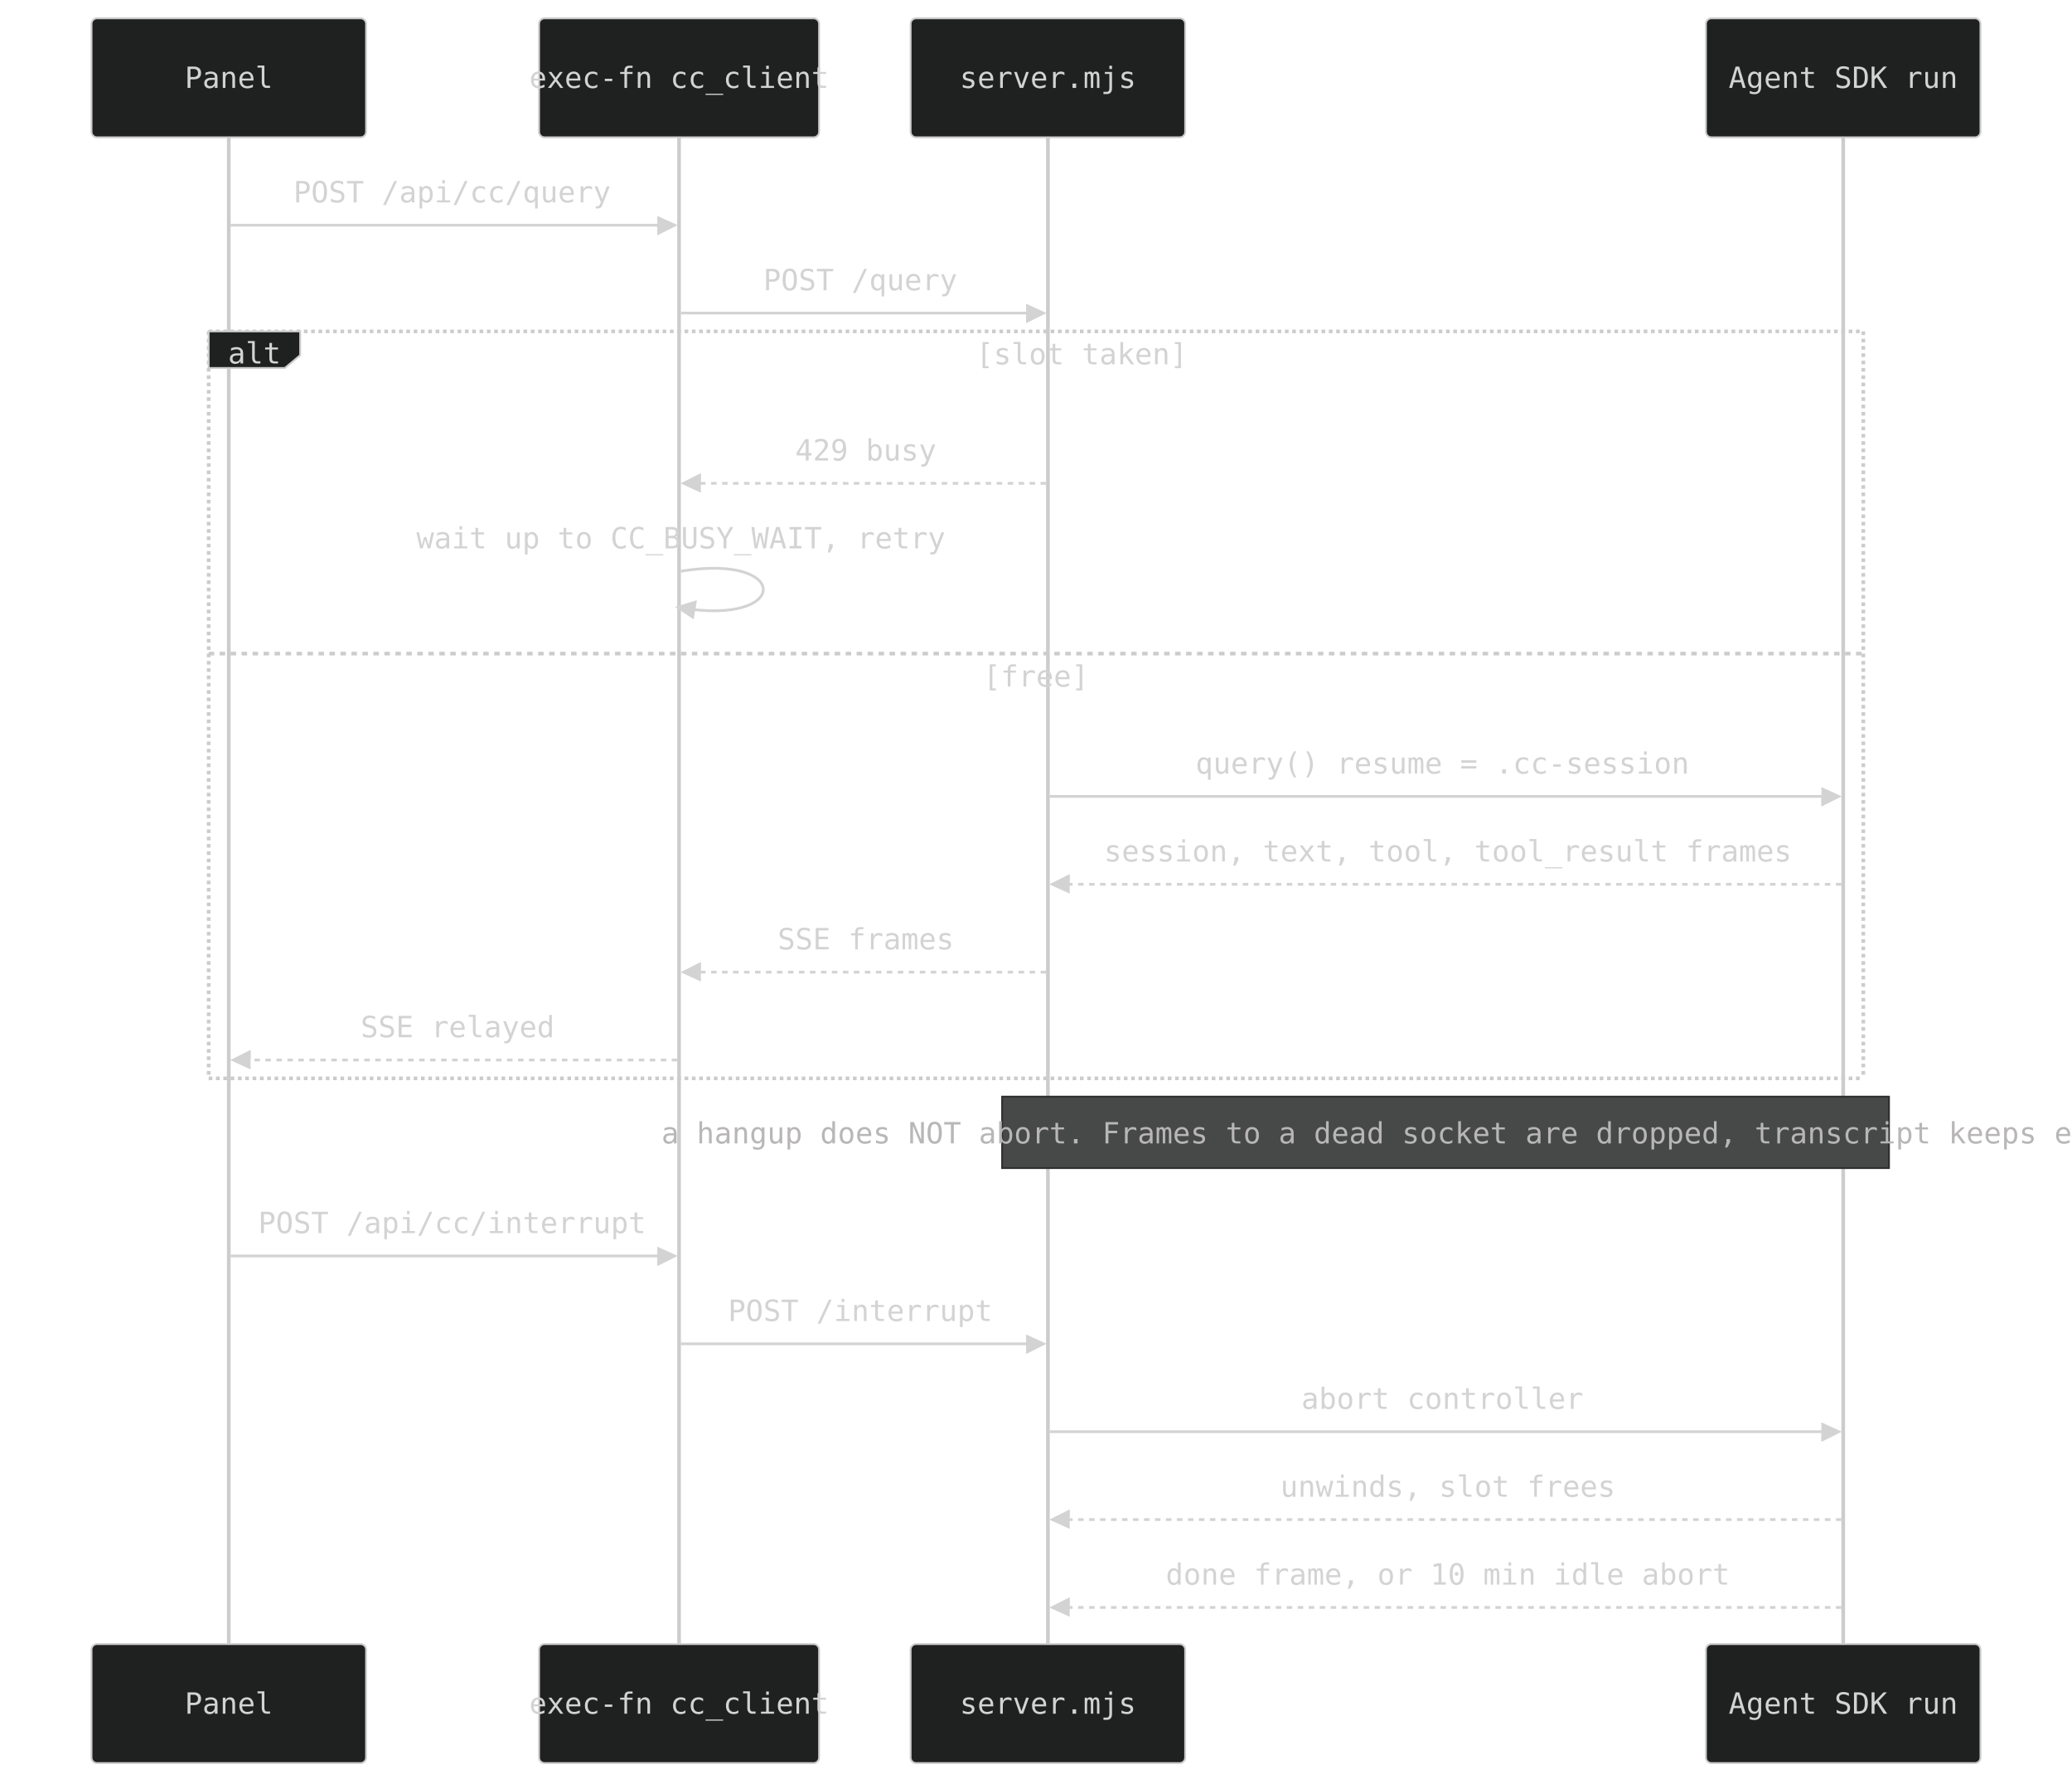
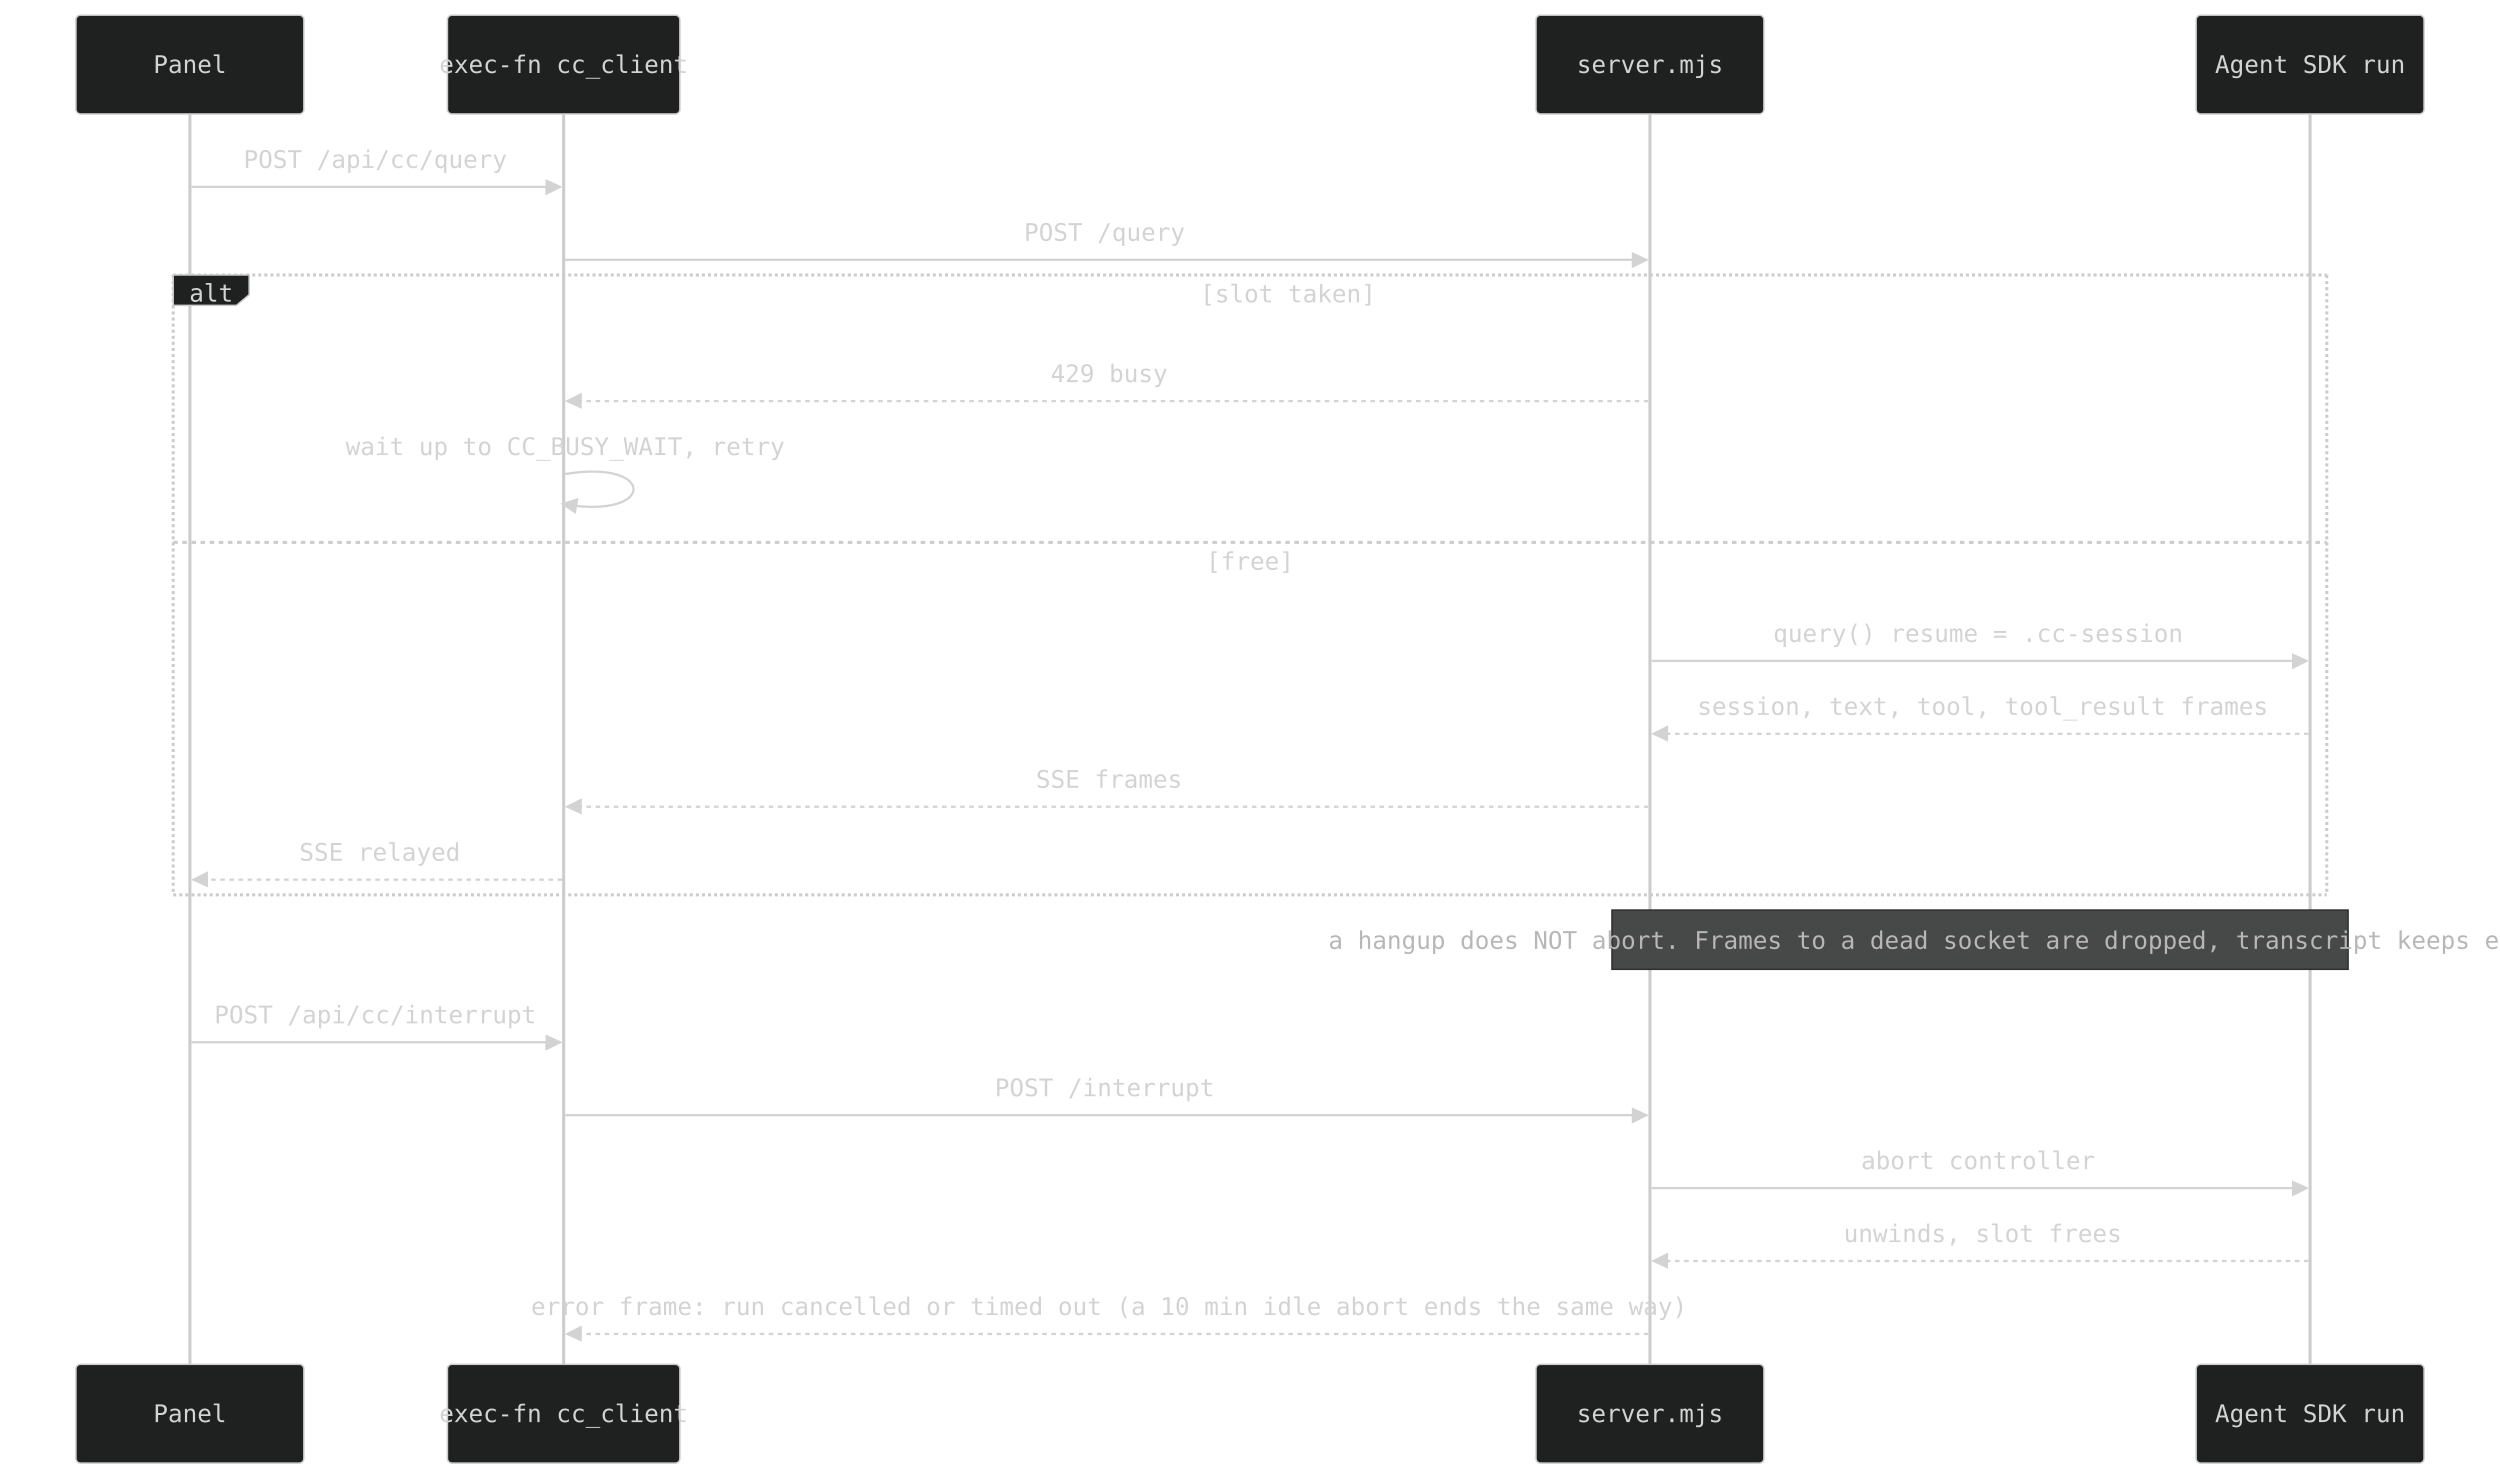
- <svg xmlns="http://www.w3.org/2000/svg" aria-roledescription="sequence" role="graphics-document document" viewBox="-50 -10 1132 974" style="max-width: 1132px;" width="100%" id="mlifecycle">
+ <svg xmlns="http://www.w3.org/2000/svg" aria-roledescription="sequence" role="graphics-document document" viewBox="-50 -10 1645.5 974" style="max-width: 1645.5px;" width="100%" id="mlifecycle">
  <g>
-     <rect class="actor actor-bottom" ry="3" rx="3" name="K" height="65" width="150" stroke="#666" fill="#eaeaea" y="888" x="882" />
-     <text style="text-anchor: middle; font-size: 16px; font-weight: 400;" class="actor actor-box" alignment-baseline="central" dominant-baseline="central" y="920.5" x="957">
-       <tspan dy="0" x="957">Agent SDK run</tspan>
+     <rect class="actor actor-bottom" ry="3" rx="3" name="K" height="65" width="150" stroke="#666" fill="#eaeaea" y="888" x="1395.5" />
+     <text style="text-anchor: middle; font-size: 16px; font-weight: 400;" class="actor actor-box" alignment-baseline="central" dominant-baseline="central" y="920.5" x="1470.5">
+       <tspan dy="0" x="1470.5">Agent SDK run</tspan>
    </text>
  </g>
  <g>
-     <rect class="actor actor-bottom" ry="3" rx="3" name="S" height="65" width="150" stroke="#666" fill="#eaeaea" y="888" x="447.5" />
-     <text style="text-anchor: middle; font-size: 16px; font-weight: 400;" class="actor actor-box" alignment-baseline="central" dominant-baseline="central" y="920.5" x="522.5">
-       <tspan dy="0" x="522.5">server.mjs</tspan>
+     <rect class="actor actor-bottom" ry="3" rx="3" name="S" height="65" width="150" stroke="#666" fill="#eaeaea" y="888" x="961" />
+     <text style="text-anchor: middle; font-size: 16px; font-weight: 400;" class="actor actor-box" alignment-baseline="central" dominant-baseline="central" y="920.5" x="1036">
+       <tspan dy="0" x="1036">server.mjs</tspan>
    </text>
  </g>
  <g>
    <rect class="actor actor-bottom" ry="3" rx="3" name="A" height="65" width="153" stroke="#666" fill="#eaeaea" y="888" x="244.5" />
    <text style="text-anchor: middle; font-size: 16px; font-weight: 400;" class="actor actor-box" alignment-baseline="central" dominant-baseline="central" y="920.5" x="321">
      <tspan dy="0" x="321">exec-fn cc_client</tspan>
    </text>
  </g>
  <g>
    <rect class="actor actor-bottom" ry="3" rx="3" name="P" height="65" width="150" stroke="#666" fill="#eaeaea" y="888" x="0" />
    <text style="text-anchor: middle; font-size: 16px; font-weight: 400;" class="actor actor-box" alignment-baseline="central" dominant-baseline="central" y="920.5" x="75">
      <tspan dy="0" x="75">Panel</tspan>
    </text>
  </g>
  <g>
-     <line name="K" stroke="#999" stroke-width="0.5px" class="actor-line 200" y2="888" x2="957" y1="65" x1="957" id="actor3" />
+     <line name="K" stroke="#999" stroke-width="0.5px" class="actor-line 200" y2="888" x2="1470.5" y1="65" x1="1470.5" id="actor3" />
    <g id="root-3">
-       <rect class="actor actor-top" ry="3" rx="3" name="K" height="65" width="150" stroke="#666" fill="#eaeaea" y="0" x="882" />
-       <text style="text-anchor: middle; font-size: 16px; font-weight: 400;" class="actor actor-box" alignment-baseline="central" dominant-baseline="central" y="32.5" x="957">
-         <tspan dy="0" x="957">Agent SDK run</tspan>
+       <rect class="actor actor-top" ry="3" rx="3" name="K" height="65" width="150" stroke="#666" fill="#eaeaea" y="0" x="1395.5" />
+       <text style="text-anchor: middle; font-size: 16px; font-weight: 400;" class="actor actor-box" alignment-baseline="central" dominant-baseline="central" y="32.5" x="1470.5">
+         <tspan dy="0" x="1470.5">Agent SDK run</tspan>
      </text>
    </g>
  </g>
  <g>
-     <line name="S" stroke="#999" stroke-width="0.5px" class="actor-line 200" y2="888" x2="522.5" y1="65" x1="522.5" id="actor2" />
+     <line name="S" stroke="#999" stroke-width="0.5px" class="actor-line 200" y2="888" x2="1036" y1="65" x1="1036" id="actor2" />
    <g id="root-2">
-       <rect class="actor actor-top" ry="3" rx="3" name="S" height="65" width="150" stroke="#666" fill="#eaeaea" y="0" x="447.5" />
-       <text style="text-anchor: middle; font-size: 16px; font-weight: 400;" class="actor actor-box" alignment-baseline="central" dominant-baseline="central" y="32.5" x="522.5">
-         <tspan dy="0" x="522.5">server.mjs</tspan>
+       <rect class="actor actor-top" ry="3" rx="3" name="S" height="65" width="150" stroke="#666" fill="#eaeaea" y="0" x="961" />
+       <text style="text-anchor: middle; font-size: 16px; font-weight: 400;" class="actor actor-box" alignment-baseline="central" dominant-baseline="central" y="32.5" x="1036">
+         <tspan dy="0" x="1036">server.mjs</tspan>
      </text>
    </g>
  </g>
  <g>
    <line name="A" stroke="#999" stroke-width="0.5px" class="actor-line 200" y2="888" x2="321" y1="65" x1="321" id="actor1" />
    <g id="root-1">
      <rect class="actor actor-top" ry="3" rx="3" name="A" height="65" width="153" stroke="#666" fill="#eaeaea" y="0" x="244.5" />
      <text style="text-anchor: middle; font-size: 16px; font-weight: 400;" class="actor actor-box" alignment-baseline="central" dominant-baseline="central" y="32.5" x="321">
        <tspan dy="0" x="321">exec-fn cc_client</tspan>
      </text>
    </g>
  </g>
  <g>
    <line name="P" stroke="#999" stroke-width="0.5px" class="actor-line 200" y2="888" x2="75" y1="65" x1="75" id="actor0" />
    <g id="root-0">
      <rect class="actor actor-top" ry="3" rx="3" name="P" height="65" width="150" stroke="#666" fill="#eaeaea" y="0" x="0" />
      <text style="text-anchor: middle; font-size: 16px; font-weight: 400;" class="actor actor-box" alignment-baseline="central" dominant-baseline="central" y="32.5" x="75">
        <tspan dy="0" x="75">Panel</tspan>
      </text>
    </g>
  </g>
  <style>#mlifecycle{font-family:ui-monospace,Menlo,Consolas,monospace;font-size:14px;fill:#ccc;}#mlifecycle .error-icon{fill:#a44141;}#mlifecycle .error-text{fill:#ddd;stroke:#ddd;}#mlifecycle .edge-thickness-normal{stroke-width:1px;}#mlifecycle .edge-thickness-thick{stroke-width:3.5px;}#mlifecycle .edge-pattern-solid{stroke-dasharray:0;}#mlifecycle .edge-thickness-invisible{stroke-width:0;fill:none;}#mlifecycle .edge-pattern-dashed{stroke-dasharray:3;}#mlifecycle .edge-pattern-dotted{stroke-dasharray:2;}#mlifecycle .marker{fill:lightgrey;stroke:lightgrey;}#mlifecycle .marker.cross{stroke:lightgrey;}#mlifecycle svg{font-family:ui-monospace,Menlo,Consolas,monospace;font-size:14px;}#mlifecycle p{margin:0;}#mlifecycle .actor{stroke:#ccc;fill:#1f2020;}#mlifecycle text.actor&gt;tspan{fill:lightgrey;stroke:none;}#mlifecycle .actor-line{stroke:#ccc;}#mlifecycle .messageLine0{stroke-width:1.5;stroke-dasharray:none;stroke:lightgrey;}#mlifecycle .messageLine1{stroke-width:1.5;stroke-dasharray:2,2;stroke:lightgrey;}#mlifecycle #arrowhead path{fill:lightgrey;stroke:lightgrey;}#mlifecycle .sequenceNumber{fill:black;}#mlifecycle #sequencenumber{fill:lightgrey;}#mlifecycle #crosshead path{fill:lightgrey;stroke:lightgrey;}#mlifecycle .messageText{fill:lightgrey;stroke:none;}#mlifecycle .labelBox{stroke:#ccc;fill:#1f2020;}#mlifecycle .labelText,#mlifecycle .labelText&gt;tspan{fill:lightgrey;stroke:none;}#mlifecycle .loopText,#mlifecycle .loopText&gt;tspan{fill:lightgrey;stroke:none;}#mlifecycle .loopLine{stroke-width:2px;stroke-dasharray:2,2;stroke:#ccc;fill:#ccc;}#mlifecycle .note{stroke:hsl(180, 0%, 18.353%);fill:hsl(180, 1.587%, 28.353%);}#mlifecycle .noteText,#mlifecycle .noteText&gt;tspan{fill:rgb(183.848, 181.552, 181.552);stroke:none;}#mlifecycle .activation0{fill:hsl(180, 1.587%, 28.353%);stroke:#ccc;}#mlifecycle .activation1{fill:hsl(180, 1.587%, 28.353%);stroke:#ccc;}#mlifecycle .activation2{fill:hsl(180, 1.587%, 28.353%);stroke:#ccc;}#mlifecycle .actorPopupMenu{position:absolute;}#mlifecycle .actorPopupMenuPanel{position:absolute;fill:#1f2020;box-shadow:0px 8px 16px 0px rgba(0,0,0,0.2);filter:drop-shadow(3px 5px 2px rgb(0 0 0 / 0.4));}#mlifecycle .actor-man line{stroke:#ccc;fill:#1f2020;}#mlifecycle .actor-man circle,#mlifecycle line{stroke:#ccc;fill:#1f2020;stroke-width:2px;}#mlifecycle :root{--mermaid-font-family:"trebuchet ms",verdana,arial,sans-serif;}</style>
  <g />
  <defs>
    <symbol height="24" width="24" id="computer">
      <path d="M2 2v13h20v-13h-20zm18 11h-16v-9h16v9zm-10.228 6l.466-1h3.524l.467 1h-4.457zm14.228 3h-24l2-6h2.104l-1.33 4h18.45l-1.297-4h2.073l2 6zm-5-10h-14v-7h14v7z" transform="scale(.5)" />
    </symbol>
  </defs>
  <defs>
    <symbol clip-rule="evenodd" fill-rule="evenodd" id="database">
      <path d="M12.258.001l.256.004.255.005.253.008.251.01.249.012.247.015.246.016.242.019.241.02.239.023.236.024.233.027.231.028.229.031.225.032.223.034.22.036.217.038.214.04.211.041.208.043.205.045.201.046.198.048.194.05.191.051.187.053.183.054.18.056.175.057.172.059.168.06.163.061.16.063.155.064.15.066.074.033.073.033.071.034.07.034.069.035.068.035.067.035.066.035.064.036.064.036.062.036.06.036.06.037.058.037.058.037.055.038.055.038.053.038.052.038.051.039.05.039.048.039.047.039.045.04.044.04.043.04.041.04.04.041.039.041.037.041.036.041.034.041.033.042.032.042.03.042.029.042.027.042.026.043.024.043.023.043.021.043.02.043.018.044.017.043.015.044.013.044.012.044.011.045.009.044.007.045.006.045.004.045.002.045.001.045v17l-.001.045-.002.045-.004.045-.006.045-.007.045-.009.044-.011.045-.012.044-.013.044-.015.044-.017.043-.018.044-.02.043-.021.043-.023.043-.024.043-.026.043-.027.042-.029.042-.03.042-.032.042-.033.042-.034.041-.036.041-.037.041-.039.041-.04.041-.041.04-.043.04-.044.04-.045.04-.047.039-.048.039-.05.039-.051.039-.052.038-.053.038-.055.038-.055.038-.058.037-.058.037-.06.037-.06.036-.062.036-.064.036-.064.036-.066.035-.067.035-.068.035-.069.035-.07.034-.071.034-.073.033-.074.033-.15.066-.155.064-.16.063-.163.061-.168.06-.172.059-.175.057-.18.056-.183.054-.187.053-.191.051-.194.05-.198.048-.201.046-.205.045-.208.043-.211.041-.214.04-.217.038-.22.036-.223.034-.225.032-.229.031-.231.028-.233.027-.236.024-.239.023-.241.02-.242.019-.246.016-.247.015-.249.012-.251.01-.253.008-.255.005-.256.004-.258.001-.258-.001-.256-.004-.255-.005-.253-.008-.251-.01-.249-.012-.247-.015-.245-.016-.243-.019-.241-.02-.238-.023-.236-.024-.234-.027-.231-.028-.228-.031-.226-.032-.223-.034-.22-.036-.217-.038-.214-.04-.211-.041-.208-.043-.204-.045-.201-.046-.198-.048-.195-.05-.19-.051-.187-.053-.184-.054-.179-.056-.176-.057-.172-.059-.167-.06-.164-.061-.159-.063-.155-.064-.151-.066-.074-.033-.072-.033-.072-.034-.07-.034-.069-.035-.068-.035-.067-.035-.066-.035-.064-.036-.063-.036-.062-.036-.061-.036-.06-.037-.058-.037-.057-.037-.056-.038-.055-.038-.053-.038-.052-.038-.051-.039-.049-.039-.049-.039-.046-.039-.046-.04-.044-.04-.043-.04-.041-.04-.04-.041-.039-.041-.037-.041-.036-.041-.034-.041-.033-.042-.032-.042-.03-.042-.029-.042-.027-.042-.026-.043-.024-.043-.023-.043-.021-.043-.02-.043-.018-.044-.017-.043-.015-.044-.013-.044-.012-.044-.011-.045-.009-.044-.007-.045-.006-.045-.004-.045-.002-.045-.001-.045v-17l.001-.045.002-.045.004-.045.006-.045.007-.045.009-.044.011-.045.012-.044.013-.044.015-.044.017-.043.018-.044.02-.043.021-.043.023-.043.024-.043.026-.043.027-.042.029-.042.03-.042.032-.042.033-.042.034-.041.036-.041.037-.041.039-.041.04-.041.041-.04.043-.04.044-.04.046-.04.046-.039.049-.039.049-.039.051-.039.052-.038.053-.038.055-.038.056-.038.057-.037.058-.037.06-.037.061-.036.062-.036.063-.036.064-.036.066-.035.067-.035.068-.035.069-.035.07-.034.072-.034.072-.033.074-.033.151-.066.155-.064.159-.063.164-.061.167-.06.172-.059.176-.057.179-.056.184-.054.187-.053.19-.051.195-.05.198-.048.201-.046.204-.045.208-.043.211-.041.214-.04.217-.038.22-.036.223-.034.226-.032.228-.031.231-.028.234-.027.236-.024.238-.023.241-.02.243-.019.245-.016.247-.015.249-.012.251-.01.253-.008.255-.005.256-.004.258-.001.258.001zm-9.258 20.499v.01l.001.021.003.021.004.022.005.021.006.022.007.022.009.023.01.022.011.023.012.023.013.023.015.023.016.024.017.023.018.024.019.024.021.024.022.025.023.024.024.025.052.049.056.05.061.051.066.051.07.051.075.051.079.052.084.052.088.052.092.052.097.052.102.051.105.052.11.052.114.051.119.051.123.051.127.05.131.05.135.05.139.048.144.049.147.047.152.047.155.047.16.045.163.045.167.043.171.043.176.041.178.041.183.039.187.039.19.037.194.035.197.035.202.033.204.031.209.03.212.029.216.027.219.025.222.024.226.021.23.02.233.018.236.016.24.015.243.012.246.01.249.008.253.005.256.004.259.001.26-.001.257-.004.254-.005.25-.008.247-.011.244-.012.241-.014.237-.016.233-.018.231-.021.226-.021.224-.024.22-.026.216-.027.212-.028.21-.031.205-.031.202-.034.198-.034.194-.036.191-.037.187-.039.183-.04.179-.04.175-.042.172-.043.168-.044.163-.045.16-.046.155-.046.152-.047.148-.048.143-.049.139-.049.136-.05.131-.05.126-.05.123-.051.118-.052.114-.051.11-.052.106-.052.101-.052.096-.052.092-.052.088-.053.083-.051.079-.052.074-.052.07-.051.065-.051.06-.051.056-.05.051-.05.023-.024.023-.025.021-.024.02-.024.019-.024.018-.024.017-.024.015-.023.014-.024.013-.023.012-.023.01-.023.01-.022.008-.022.006-.022.006-.022.004-.022.004-.021.001-.021.001-.021v-4.127l-.077.055-.08.053-.083.054-.085.053-.087.052-.09.052-.093.051-.095.05-.097.05-.1.049-.102.049-.105.048-.106.047-.109.047-.111.046-.114.045-.115.045-.118.044-.12.043-.122.042-.124.042-.126.041-.128.04-.13.04-.132.038-.134.038-.135.037-.138.037-.139.035-.142.035-.143.034-.144.033-.147.032-.148.031-.15.03-.151.03-.153.029-.154.027-.156.027-.158.026-.159.025-.161.024-.162.023-.163.022-.165.021-.166.02-.167.019-.169.018-.169.017-.171.016-.173.015-.173.014-.175.013-.175.012-.177.011-.178.01-.179.008-.179.008-.181.006-.182.005-.182.004-.184.003-.184.002h-.37l-.184-.002-.184-.003-.182-.004-.182-.005-.181-.006-.179-.008-.179-.008-.178-.01-.176-.011-.176-.012-.175-.013-.173-.014-.172-.015-.171-.016-.17-.017-.169-.018-.167-.019-.166-.02-.165-.021-.163-.022-.162-.023-.161-.024-.159-.025-.157-.026-.156-.027-.155-.027-.153-.029-.151-.03-.15-.03-.148-.031-.146-.032-.145-.033-.143-.034-.141-.035-.14-.035-.137-.037-.136-.037-.134-.038-.132-.038-.13-.04-.128-.04-.126-.041-.124-.042-.122-.042-.12-.044-.117-.043-.116-.045-.113-.045-.112-.046-.109-.047-.106-.047-.105-.048-.102-.049-.1-.049-.097-.05-.095-.05-.093-.052-.09-.051-.087-.052-.085-.053-.083-.054-.08-.054-.077-.054v4.127zm0-5.654v.011l.001.021.003.021.004.021.005.022.006.022.007.022.009.022.01.022.011.023.012.023.013.023.015.024.016.023.017.024.018.024.019.024.021.024.022.024.023.025.024.024.052.05.056.05.061.05.066.051.07.051.075.052.079.051.084.052.088.052.092.052.097.052.102.052.105.052.11.051.114.051.119.052.123.05.127.051.131.05.135.049.139.049.144.048.147.048.152.047.155.046.16.045.163.045.167.044.171.042.176.042.178.04.183.04.187.038.19.037.194.036.197.034.202.033.204.032.209.03.212.028.216.027.219.025.222.024.226.022.23.02.233.018.236.016.24.014.243.012.246.01.249.008.253.006.256.003.259.001.26-.001.257-.003.254-.006.25-.008.247-.01.244-.012.241-.015.237-.016.233-.018.231-.02.226-.022.224-.024.22-.025.216-.027.212-.029.21-.03.205-.032.202-.033.198-.035.194-.036.191-.037.187-.039.183-.039.179-.041.175-.042.172-.043.168-.044.163-.045.16-.045.155-.047.152-.047.148-.048.143-.048.139-.05.136-.049.131-.05.126-.051.123-.051.118-.051.114-.052.11-.052.106-.052.101-.052.096-.052.092-.052.088-.052.083-.052.079-.052.074-.051.07-.052.065-.051.06-.05.056-.051.051-.049.023-.025.023-.024.021-.025.02-.024.019-.024.018-.024.017-.024.015-.023.014-.023.013-.024.012-.022.01-.023.01-.023.008-.022.006-.022.006-.022.004-.021.004-.022.001-.021.001-.021v-4.139l-.077.054-.08.054-.083.054-.085.052-.087.053-.09.051-.093.051-.095.051-.097.05-.1.049-.102.049-.105.048-.106.047-.109.047-.111.046-.114.045-.115.044-.118.044-.12.044-.122.042-.124.042-.126.041-.128.04-.13.039-.132.039-.134.038-.135.037-.138.036-.139.036-.142.035-.143.033-.144.033-.147.033-.148.031-.15.03-.151.03-.153.028-.154.028-.156.027-.158.026-.159.025-.161.024-.162.023-.163.022-.165.021-.166.02-.167.019-.169.018-.169.017-.171.016-.173.015-.173.014-.175.013-.175.012-.177.011-.178.009-.179.009-.179.007-.181.007-.182.005-.182.004-.184.003-.184.002h-.37l-.184-.002-.184-.003-.182-.004-.182-.005-.181-.007-.179-.007-.179-.009-.178-.009-.176-.011-.176-.012-.175-.013-.173-.014-.172-.015-.171-.016-.17-.017-.169-.018-.167-.019-.166-.02-.165-.021-.163-.022-.162-.023-.161-.024-.159-.025-.157-.026-.156-.027-.155-.028-.153-.028-.151-.03-.15-.03-.148-.031-.146-.033-.145-.033-.143-.033-.141-.035-.14-.036-.137-.036-.136-.037-.134-.038-.132-.039-.13-.039-.128-.04-.126-.041-.124-.042-.122-.043-.12-.043-.117-.044-.116-.044-.113-.046-.112-.046-.109-.046-.106-.047-.105-.048-.102-.049-.1-.049-.097-.05-.095-.051-.093-.051-.09-.051-.087-.053-.085-.052-.083-.054-.08-.054-.077-.054v4.139zm0-5.666v.011l.001.02.003.022.004.021.005.022.006.021.007.022.009.023.01.022.011.023.012.023.013.023.015.023.016.024.017.024.018.023.019.024.021.025.022.024.023.024.024.025.052.05.056.05.061.05.066.051.07.051.075.052.079.051.084.052.088.052.092.052.097.052.102.052.105.051.11.052.114.051.119.051.123.051.127.05.131.05.135.05.139.049.144.048.147.048.152.047.155.046.16.045.163.045.167.043.171.043.176.042.178.04.183.04.187.038.19.037.194.036.197.034.202.033.204.032.209.03.212.028.216.027.219.025.222.024.226.021.23.02.233.018.236.017.24.014.243.012.246.01.249.008.253.006.256.003.259.001.26-.001.257-.003.254-.006.25-.008.247-.01.244-.013.241-.014.237-.016.233-.018.231-.02.226-.022.224-.024.22-.025.216-.027.212-.029.21-.03.205-.032.202-.033.198-.035.194-.036.191-.037.187-.039.183-.039.179-.041.175-.042.172-.043.168-.044.163-.045.16-.045.155-.047.152-.047.148-.048.143-.049.139-.049.136-.049.131-.051.126-.05.123-.051.118-.052.114-.051.11-.052.106-.052.101-.052.096-.052.092-.052.088-.052.083-.052.079-.052.074-.052.07-.051.065-.051.06-.051.056-.05.051-.049.023-.025.023-.025.021-.024.02-.024.019-.024.018-.024.017-.024.015-.023.014-.024.013-.023.012-.023.01-.022.01-.023.008-.022.006-.022.006-.022.004-.022.004-.021.001-.021.001-.021v-4.153l-.077.054-.08.054-.083.053-.085.053-.087.053-.09.051-.093.051-.095.051-.097.05-.1.049-.102.048-.105.048-.106.048-.109.046-.111.046-.114.046-.115.044-.118.044-.12.043-.122.043-.124.042-.126.041-.128.04-.13.039-.132.039-.134.038-.135.037-.138.036-.139.036-.142.034-.143.034-.144.033-.147.032-.148.032-.15.03-.151.03-.153.028-.154.028-.156.027-.158.026-.159.024-.161.024-.162.023-.163.023-.165.021-.166.02-.167.019-.169.018-.169.017-.171.016-.173.015-.173.014-.175.013-.175.012-.177.01-.178.01-.179.009-.179.007-.181.006-.182.006-.182.004-.184.003-.184.001-.185.001-.185-.001-.184-.001-.184-.003-.182-.004-.182-.006-.181-.006-.179-.007-.179-.009-.178-.01-.176-.01-.176-.012-.175-.013-.173-.014-.172-.015-.171-.016-.17-.017-.169-.018-.167-.019-.166-.02-.165-.021-.163-.023-.162-.023-.161-.024-.159-.024-.157-.026-.156-.027-.155-.028-.153-.028-.151-.03-.15-.03-.148-.032-.146-.032-.145-.033-.143-.034-.141-.034-.14-.036-.137-.036-.136-.037-.134-.038-.132-.039-.13-.039-.128-.041-.126-.041-.124-.041-.122-.043-.12-.043-.117-.044-.116-.044-.113-.046-.112-.046-.109-.046-.106-.048-.105-.048-.102-.048-.1-.05-.097-.049-.095-.051-.093-.051-.09-.052-.087-.052-.085-.053-.083-.053-.08-.054-.077-.054v4.153zm8.74-8.179l-.257.004-.254.005-.25.008-.247.011-.244.012-.241.014-.237.016-.233.018-.231.021-.226.022-.224.023-.22.026-.216.027-.212.028-.21.031-.205.032-.202.033-.198.034-.194.036-.191.038-.187.038-.183.04-.179.041-.175.042-.172.043-.168.043-.163.045-.16.046-.155.046-.152.048-.148.048-.143.048-.139.049-.136.05-.131.05-.126.051-.123.051-.118.051-.114.052-.11.052-.106.052-.101.052-.096.052-.092.052-.088.052-.083.052-.079.052-.074.051-.07.052-.065.051-.06.05-.056.05-.051.05-.023.025-.023.024-.021.024-.02.025-.019.024-.018.024-.017.023-.015.024-.014.023-.013.023-.012.023-.01.023-.01.022-.008.022-.006.023-.006.021-.004.022-.004.021-.001.021-.001.021.001.021.001.021.004.021.004.022.006.021.006.023.008.022.01.022.01.023.012.023.013.023.014.023.015.024.017.023.018.024.019.024.02.025.021.024.023.024.023.025.051.05.056.05.06.05.065.051.07.052.074.051.079.052.083.052.088.052.092.052.096.052.101.052.106.052.11.052.114.052.118.051.123.051.126.051.131.05.136.05.139.049.143.048.148.048.152.048.155.046.16.046.163.045.168.043.172.043.175.042.179.041.183.04.187.038.191.038.194.036.198.034.202.033.205.032.21.031.212.028.216.027.22.026.224.023.226.022.231.021.233.018.237.016.241.014.244.012.247.011.25.008.254.005.257.004.26.001.26-.001.257-.004.254-.005.25-.008.247-.011.244-.012.241-.014.237-.016.233-.018.231-.021.226-.022.224-.023.22-.026.216-.027.212-.028.21-.031.205-.032.202-.033.198-.034.194-.036.191-.038.187-.038.183-.04.179-.041.175-.042.172-.043.168-.043.163-.045.16-.046.155-.046.152-.048.148-.048.143-.048.139-.049.136-.05.131-.05.126-.051.123-.051.118-.051.114-.052.11-.052.106-.052.101-.052.096-.052.092-.052.088-.052.083-.052.079-.052.074-.051.07-.052.065-.051.06-.05.056-.05.051-.05.023-.025.023-.024.021-.024.02-.025.019-.024.018-.024.017-.023.015-.024.014-.023.013-.023.012-.023.01-.023.01-.022.008-.022.006-.023.006-.021.004-.022.004-.021.001-.021.001-.021-.001-.021-.001-.021-.004-.021-.004-.022-.006-.021-.006-.023-.008-.022-.01-.022-.01-.023-.012-.023-.013-.023-.014-.023-.015-.024-.017-.023-.018-.024-.019-.024-.02-.025-.021-.024-.023-.024-.023-.025-.051-.05-.056-.05-.06-.05-.065-.051-.07-.052-.074-.051-.079-.052-.083-.052-.088-.052-.092-.052-.096-.052-.101-.052-.106-.052-.11-.052-.114-.052-.118-.051-.123-.051-.126-.051-.131-.05-.136-.05-.139-.049-.143-.048-.148-.048-.152-.048-.155-.046-.16-.046-.163-.045-.168-.043-.172-.043-.175-.042-.179-.041-.183-.04-.187-.038-.191-.038-.194-.036-.198-.034-.202-.033-.205-.032-.21-.031-.212-.028-.216-.027-.22-.026-.224-.023-.226-.022-.231-.021-.233-.018-.237-.016-.241-.014-.244-.012-.247-.011-.25-.008-.254-.005-.257-.004-.26-.001-.26.001z" transform="scale(.5)" />
    </symbol>
  </defs>
  <defs>
    <symbol height="24" width="24" id="clock">
      <path d="M12 2c5.514 0 10 4.486 10 10s-4.486 10-10 10-10-4.486-10-10 4.486-10 10-10zm0-2c-6.627 0-12 5.373-12 12s5.373 12 12 12 12-5.373 12-12-5.373-12-12-12zm5.848 12.459c.202.038.202.333.001.372-1.907.361-6.045 1.111-6.547 1.111-.719 0-1.301-.582-1.301-1.301 0-.512.77-5.447 1.125-7.445.034-.192.312-.181.343.014l.985 6.238 5.394 1.011z" transform="scale(.5)" />
    </symbol>
  </defs>
  <defs>
    <marker orient="auto-start-reverse" markerHeight="12" markerWidth="12" markerUnits="userSpaceOnUse" refY="5" refX="7.9" id="arrowhead">
      <path d="M -1 0 L 10 5 L 0 10 z" />
    </marker>
  </defs>
  <defs>
    <marker refY="4.5" refX="4" orient="auto" markerHeight="8" markerWidth="15" id="crosshead">
      <path style="stroke-dasharray: 0, 0;" d="M 1,2 L 6,7 M 6,2 L 1,7" stroke-width="1pt" stroke="#000000" fill="none" />
    </marker>
  </defs>
  <defs>
    <marker orient="auto" markerHeight="28" markerWidth="20" refY="7" refX="15.5" id="filled-head">
      <path d="M 18,7 L9,13 L14,7 L9,1 Z" />
    </marker>
  </defs>
  <defs>
    <marker orient="auto" markerHeight="40" markerWidth="60" refY="15" refX="15" id="sequencenumber">
      <circle r="6" cy="15" cx="15" />
    </marker>
  </defs>
  <g>
-     <line class="loopLine" y2="171" x2="968" y1="171" x1="64" />
-     <line class="loopLine" y2="579" x2="968" y1="171" x1="968" />
-     <line class="loopLine" y2="579" x2="968" y1="579" x1="64" />
+     <line class="loopLine" y2="171" x2="1481.5" y1="171" x1="64" />
+     <line class="loopLine" y2="579" x2="1481.5" y1="171" x1="1481.5" />
+     <line class="loopLine" y2="579" x2="1481.5" y1="579" x1="64" />
    <line class="loopLine" y2="579" x2="64" y1="171" x1="64" />
-     <line style="stroke-dasharray: 3, 3;" class="loopLine" y2="347" x2="968" y1="347" x1="64" />
+     <line style="stroke-dasharray: 3, 3;" class="loopLine" y2="347" x2="1481.5" y1="347" x1="64" />
    <polygon class="labelBox" points="64,171 114,171 114,184 105.6,191 64,191" />
    <text style="font-size: 16px; font-weight: 400;" class="labelText" alignment-baseline="middle" dominant-baseline="middle" text-anchor="middle" y="184" x="89">alt</text>
-     <text style="font-size: 16px; font-weight: 400;" class="loopText" text-anchor="middle" y="189" x="541">
-       <tspan x="541">[slot taken]</tspan>
+     <text style="font-size: 16px; font-weight: 400;" class="loopText" text-anchor="middle" y="189" x="797.75">
+       <tspan x="797.75">[slot taken]</tspan>
    </text>
-     <text style="font-size: 16px; font-weight: 400;" class="loopText" text-anchor="middle" y="365" x="516">[free]</text>
+     <text style="font-size: 16px; font-weight: 400;" class="loopText" text-anchor="middle" y="365" x="772.75">[free]</text>
  </g>
  <g>
-     <rect class="note" height="39" width="484.5" stroke="#666" fill="#EDF2AE" y="589" x="497.5" />
-     <text style="font-size: 16px; font-weight: 400;" dy="1em" class="noteText" alignment-baseline="middle" dominant-baseline="middle" text-anchor="middle" y="594" x="740">
-       <tspan x="740">a hangup does NOT abort. Frames to a dead socket are dropped, transcript keeps every word</tspan>
+     <rect class="note" height="39" width="484.5" stroke="#666" fill="#EDF2AE" y="589" x="1011" />
+     <text style="font-size: 16px; font-weight: 400;" dy="1em" class="noteText" alignment-baseline="middle" dominant-baseline="middle" text-anchor="middle" y="594" x="1253">
+       <tspan x="1253">a hangup does NOT abort. Frames to a dead socket are dropped, transcript keeps every word</tspan>
    </text>
  </g>
  <text style="font-size: 16px; font-weight: 400;" dy="1em" class="messageText" alignment-baseline="middle" dominant-baseline="middle" text-anchor="middle" y="80" x="197">POST /api/cc/query</text>
  <line style="fill: none;" marker-end="url(#arrowhead)" stroke="none" stroke-width="2" class="messageLine0" y2="113" x2="317" y1="113" x1="76" />
-   <text style="font-size: 16px; font-weight: 400;" dy="1em" class="messageText" alignment-baseline="middle" dominant-baseline="middle" text-anchor="middle" y="128" x="420">POST /query</text>
-   <line style="fill: none;" marker-end="url(#arrowhead)" stroke="none" stroke-width="2" class="messageLine0" y2="161" x2="518.5" y1="161" x1="322" />
-   <text style="font-size: 16px; font-weight: 400;" dy="1em" class="messageText" alignment-baseline="middle" dominant-baseline="middle" text-anchor="middle" y="221" x="423">429 busy</text>
-   <line style="stroke-dasharray: 3, 3; fill: none;" marker-end="url(#arrowhead)" stroke="none" stroke-width="2" class="messageLine1" y2="254" x2="325" y1="254" x1="521.5" />
+   <text style="font-size: 16px; font-weight: 400;" dy="1em" class="messageText" alignment-baseline="middle" dominant-baseline="middle" text-anchor="middle" y="128" x="677">POST /query</text>
+   <line style="fill: none;" marker-end="url(#arrowhead)" stroke="none" stroke-width="2" class="messageLine0" y2="161" x2="1032" y1="161" x1="322" />
+   <text style="font-size: 16px; font-weight: 400;" dy="1em" class="messageText" alignment-baseline="middle" dominant-baseline="middle" text-anchor="middle" y="221" x="680">429 busy</text>
+   <line style="stroke-dasharray: 3, 3; fill: none;" marker-end="url(#arrowhead)" stroke="none" stroke-width="2" class="messageLine1" y2="254" x2="325" y1="254" x1="1035" />
  <text style="font-size: 16px; font-weight: 400;" dy="1em" class="messageText" alignment-baseline="middle" dominant-baseline="middle" text-anchor="middle" y="269" x="322">wait up to CC_BUSY_WAIT, retry</text>
  <path style="fill: none;" marker-end="url(#arrowhead)" stroke="none" stroke-width="2" class="messageLine0" d="M 322,302 C 382,292 382,332 322,322" />
-   <text style="font-size: 16px; font-weight: 400;" dy="1em" class="messageText" alignment-baseline="middle" dominant-baseline="middle" text-anchor="middle" y="392" x="738">query() resume = .cc-session</text>
-   <line style="fill: none;" marker-end="url(#arrowhead)" stroke="none" stroke-width="2" class="messageLine0" y2="425" x2="953" y1="425" x1="523.5" />
-   <text style="font-size: 16px; font-weight: 400;" dy="1em" class="messageText" alignment-baseline="middle" dominant-baseline="middle" text-anchor="middle" y="440" x="741">session, text, tool, tool_result frames</text>
-   <line style="stroke-dasharray: 3, 3; fill: none;" marker-end="url(#arrowhead)" stroke="none" stroke-width="2" class="messageLine1" y2="473" x2="526.5" y1="473" x1="956" />
-   <text style="font-size: 16px; font-weight: 400;" dy="1em" class="messageText" alignment-baseline="middle" dominant-baseline="middle" text-anchor="middle" y="488" x="423">SSE frames</text>
-   <line style="stroke-dasharray: 3, 3; fill: none;" marker-end="url(#arrowhead)" stroke="none" stroke-width="2" class="messageLine1" y2="521" x2="325" y1="521" x1="521.5" />
+   <text style="font-size: 16px; font-weight: 400;" dy="1em" class="messageText" alignment-baseline="middle" dominant-baseline="middle" text-anchor="middle" y="392" x="1252">query() resume = .cc-session</text>
+   <line style="fill: none;" marker-end="url(#arrowhead)" stroke="none" stroke-width="2" class="messageLine0" y2="425" x2="1466.5" y1="425" x1="1037" />
+   <text style="font-size: 16px; font-weight: 400;" dy="1em" class="messageText" alignment-baseline="middle" dominant-baseline="middle" text-anchor="middle" y="440" x="1255">session, text, tool, tool_result frames</text>
+   <line style="stroke-dasharray: 3, 3; fill: none;" marker-end="url(#arrowhead)" stroke="none" stroke-width="2" class="messageLine1" y2="473" x2="1040" y1="473" x1="1469.5" />
+   <text style="font-size: 16px; font-weight: 400;" dy="1em" class="messageText" alignment-baseline="middle" dominant-baseline="middle" text-anchor="middle" y="488" x="680">SSE frames</text>
+   <line style="stroke-dasharray: 3, 3; fill: none;" marker-end="url(#arrowhead)" stroke="none" stroke-width="2" class="messageLine1" y2="521" x2="325" y1="521" x1="1035" />
  <text style="font-size: 16px; font-weight: 400;" dy="1em" class="messageText" alignment-baseline="middle" dominant-baseline="middle" text-anchor="middle" y="536" x="200">SSE relayed</text>
  <line style="stroke-dasharray: 3, 3; fill: none;" marker-end="url(#arrowhead)" stroke="none" stroke-width="2" class="messageLine1" y2="569" x2="79" y1="569" x1="320" />
  <text style="font-size: 16px; font-weight: 400;" dy="1em" class="messageText" alignment-baseline="middle" dominant-baseline="middle" text-anchor="middle" y="643" x="197">POST /api/cc/interrupt</text>
  <line style="fill: none;" marker-end="url(#arrowhead)" stroke="none" stroke-width="2" class="messageLine0" y2="676" x2="317" y1="676" x1="76" />
-   <text style="font-size: 16px; font-weight: 400;" dy="1em" class="messageText" alignment-baseline="middle" dominant-baseline="middle" text-anchor="middle" y="691" x="420">POST /interrupt</text>
-   <line style="fill: none;" marker-end="url(#arrowhead)" stroke="none" stroke-width="2" class="messageLine0" y2="724" x2="518.5" y1="724" x1="322" />
-   <text style="font-size: 16px; font-weight: 400;" dy="1em" class="messageText" alignment-baseline="middle" dominant-baseline="middle" text-anchor="middle" y="739" x="738">abort controller</text>
-   <line style="fill: none;" marker-end="url(#arrowhead)" stroke="none" stroke-width="2" class="messageLine0" y2="772" x2="953" y1="772" x1="523.5" />
-   <text style="font-size: 16px; font-weight: 400;" dy="1em" class="messageText" alignment-baseline="middle" dominant-baseline="middle" text-anchor="middle" y="787" x="741">unwinds, slot frees</text>
-   <line style="stroke-dasharray: 3, 3; fill: none;" marker-end="url(#arrowhead)" stroke="none" stroke-width="2" class="messageLine1" y2="820" x2="526.5" y1="820" x1="956" />
-   <text style="font-size: 16px; font-weight: 400;" dy="1em" class="messageText" alignment-baseline="middle" dominant-baseline="middle" text-anchor="middle" y="835" x="741">done frame, or 10 min idle abort</text>
-   <line style="stroke-dasharray: 3, 3; fill: none;" marker-end="url(#arrowhead)" stroke="none" stroke-width="2" class="messageLine1" y2="868" x2="526.5" y1="868" x1="956" />
+   <text style="font-size: 16px; font-weight: 400;" dy="1em" class="messageText" alignment-baseline="middle" dominant-baseline="middle" text-anchor="middle" y="691" x="677">POST /interrupt</text>
+   <line style="fill: none;" marker-end="url(#arrowhead)" stroke="none" stroke-width="2" class="messageLine0" y2="724" x2="1032" y1="724" x1="322" />
+   <text style="font-size: 16px; font-weight: 400;" dy="1em" class="messageText" alignment-baseline="middle" dominant-baseline="middle" text-anchor="middle" y="739" x="1252">abort controller</text>
+   <line style="fill: none;" marker-end="url(#arrowhead)" stroke="none" stroke-width="2" class="messageLine0" y2="772" x2="1466.5" y1="772" x1="1037" />
+   <text style="font-size: 16px; font-weight: 400;" dy="1em" class="messageText" alignment-baseline="middle" dominant-baseline="middle" text-anchor="middle" y="787" x="1255">unwinds, slot frees</text>
+   <line style="stroke-dasharray: 3, 3; fill: none;" marker-end="url(#arrowhead)" stroke="none" stroke-width="2" class="messageLine1" y2="820" x2="1040" y1="820" x1="1469.5" />
+   <text style="font-size: 16px; font-weight: 400;" dy="1em" class="messageText" alignment-baseline="middle" dominant-baseline="middle" text-anchor="middle" y="835" x="680">error frame: run cancelled or timed out (a 10 min idle abort ends the same way)</text>
+   <line style="stroke-dasharray: 3, 3; fill: none;" marker-end="url(#arrowhead)" stroke="none" stroke-width="2" class="messageLine1" y2="868" x2="325" y1="868" x1="1035" />
</svg>
